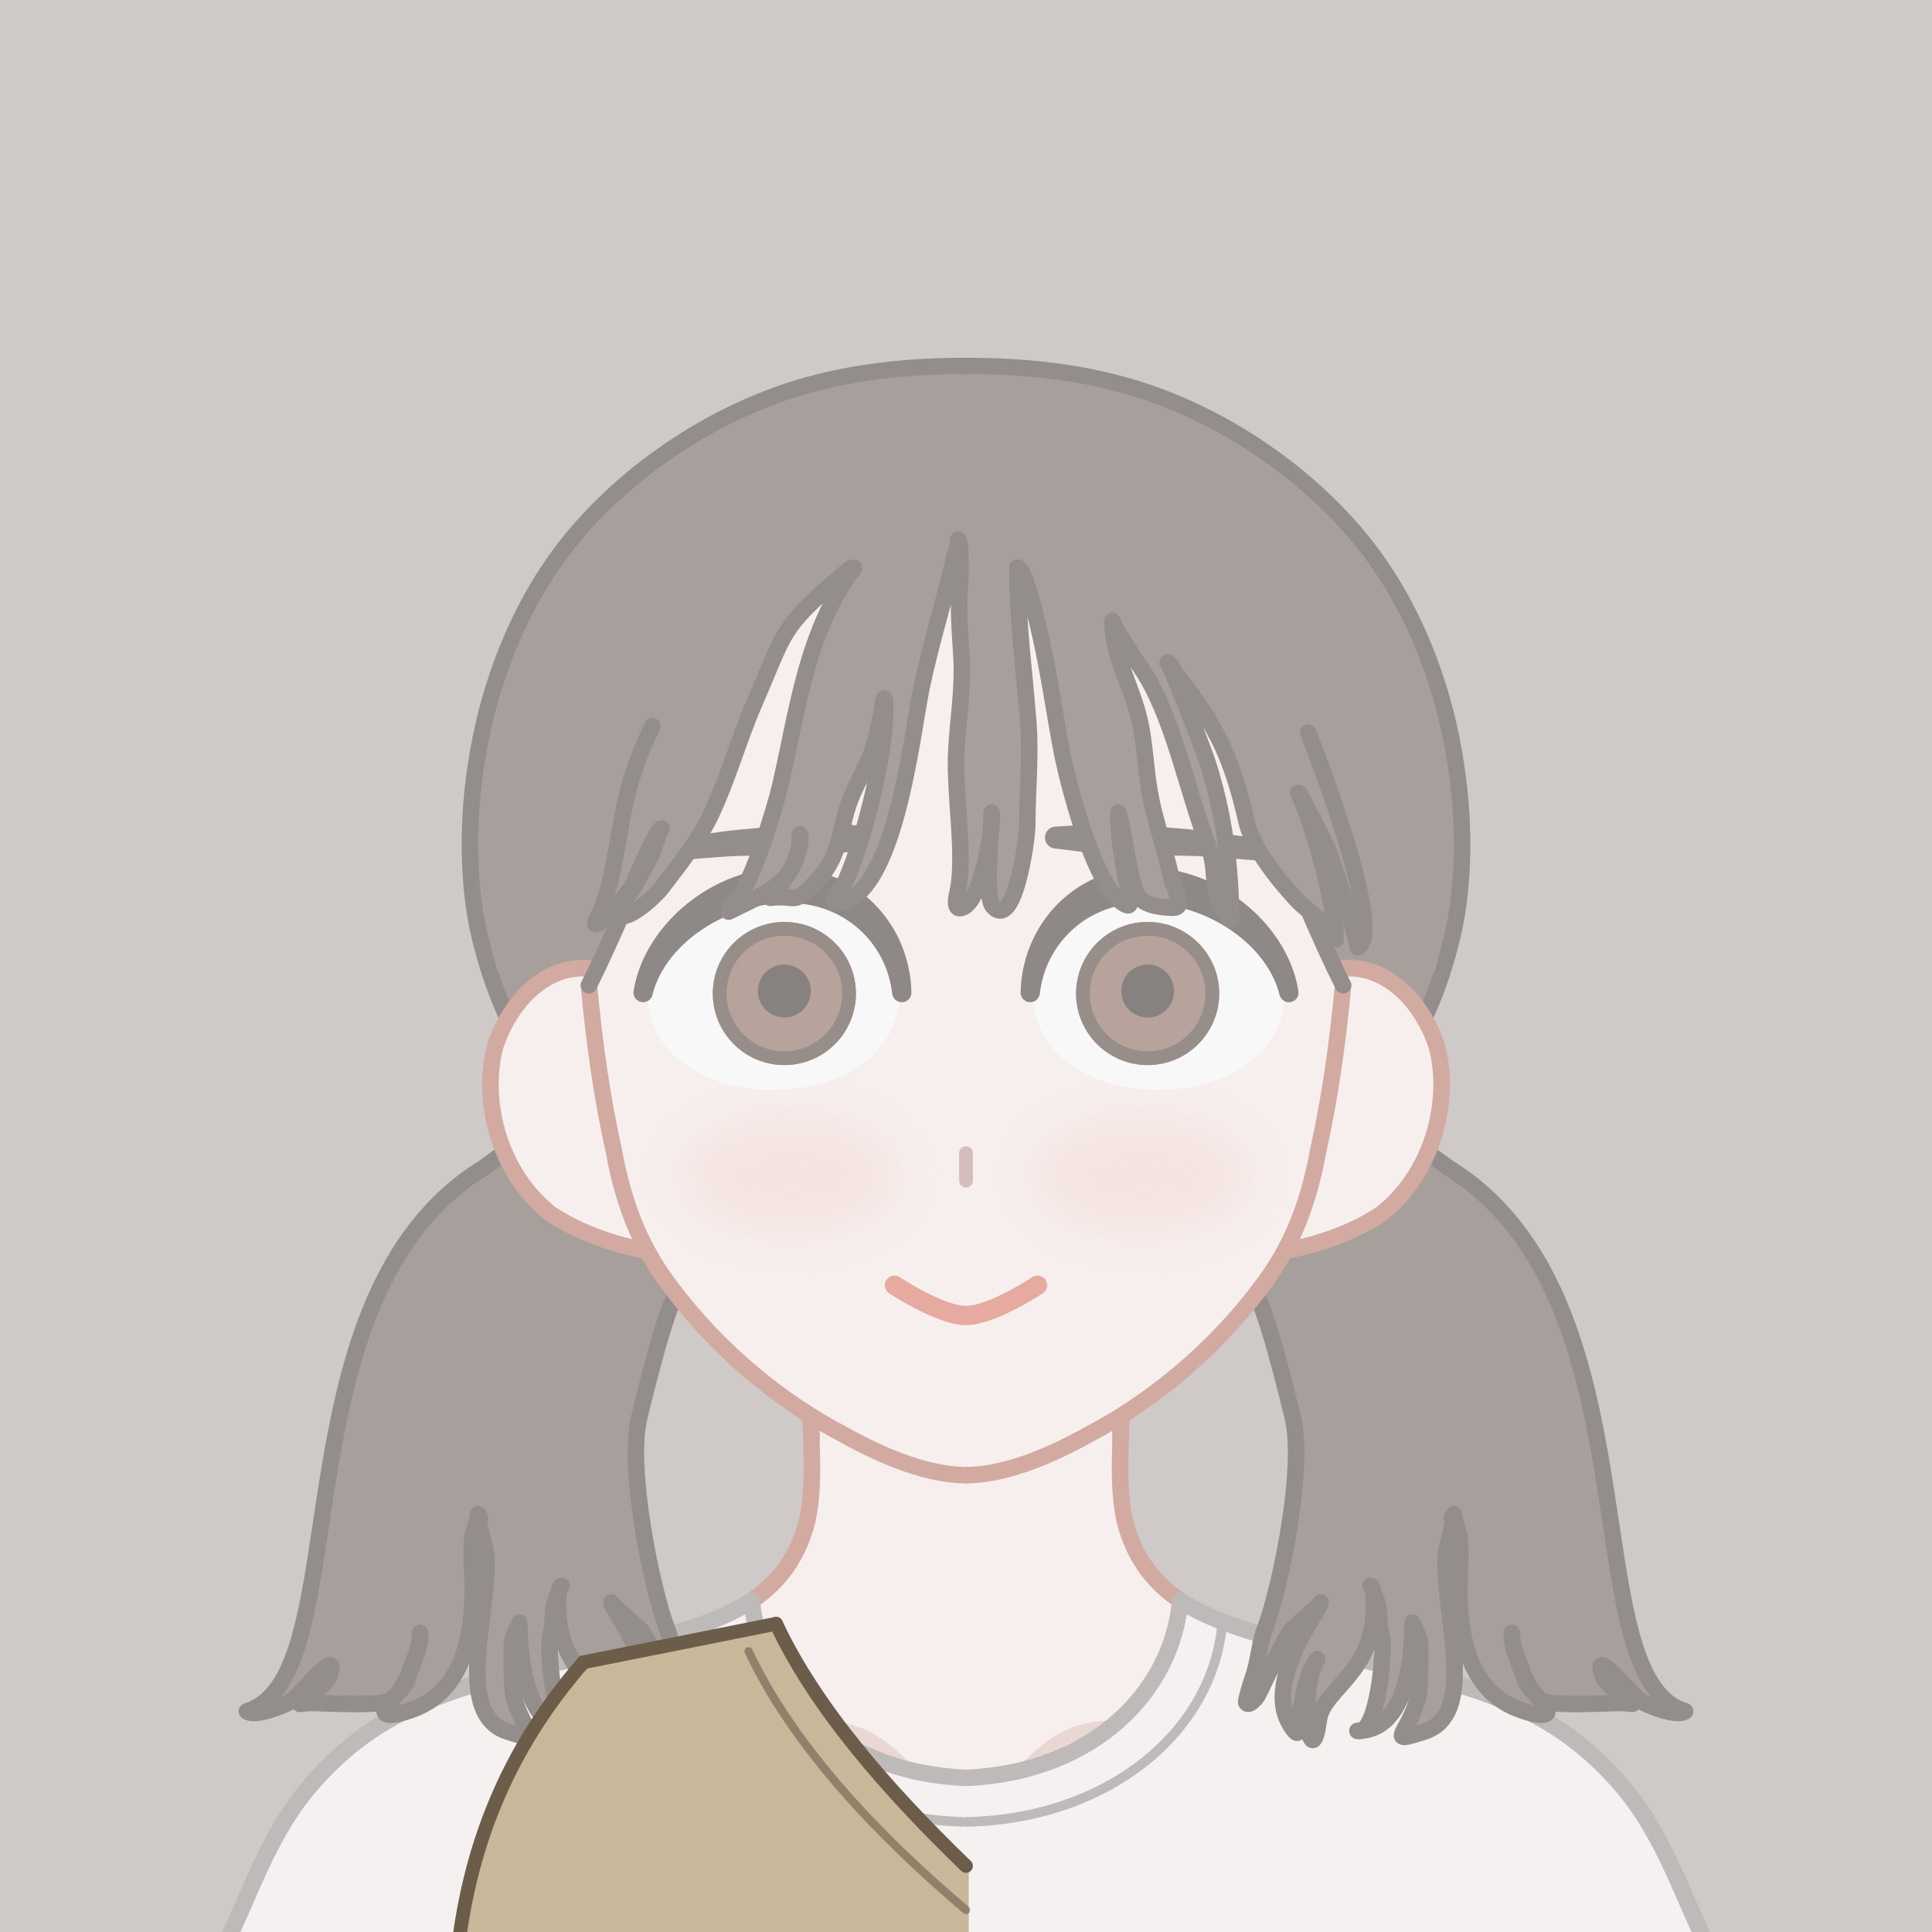
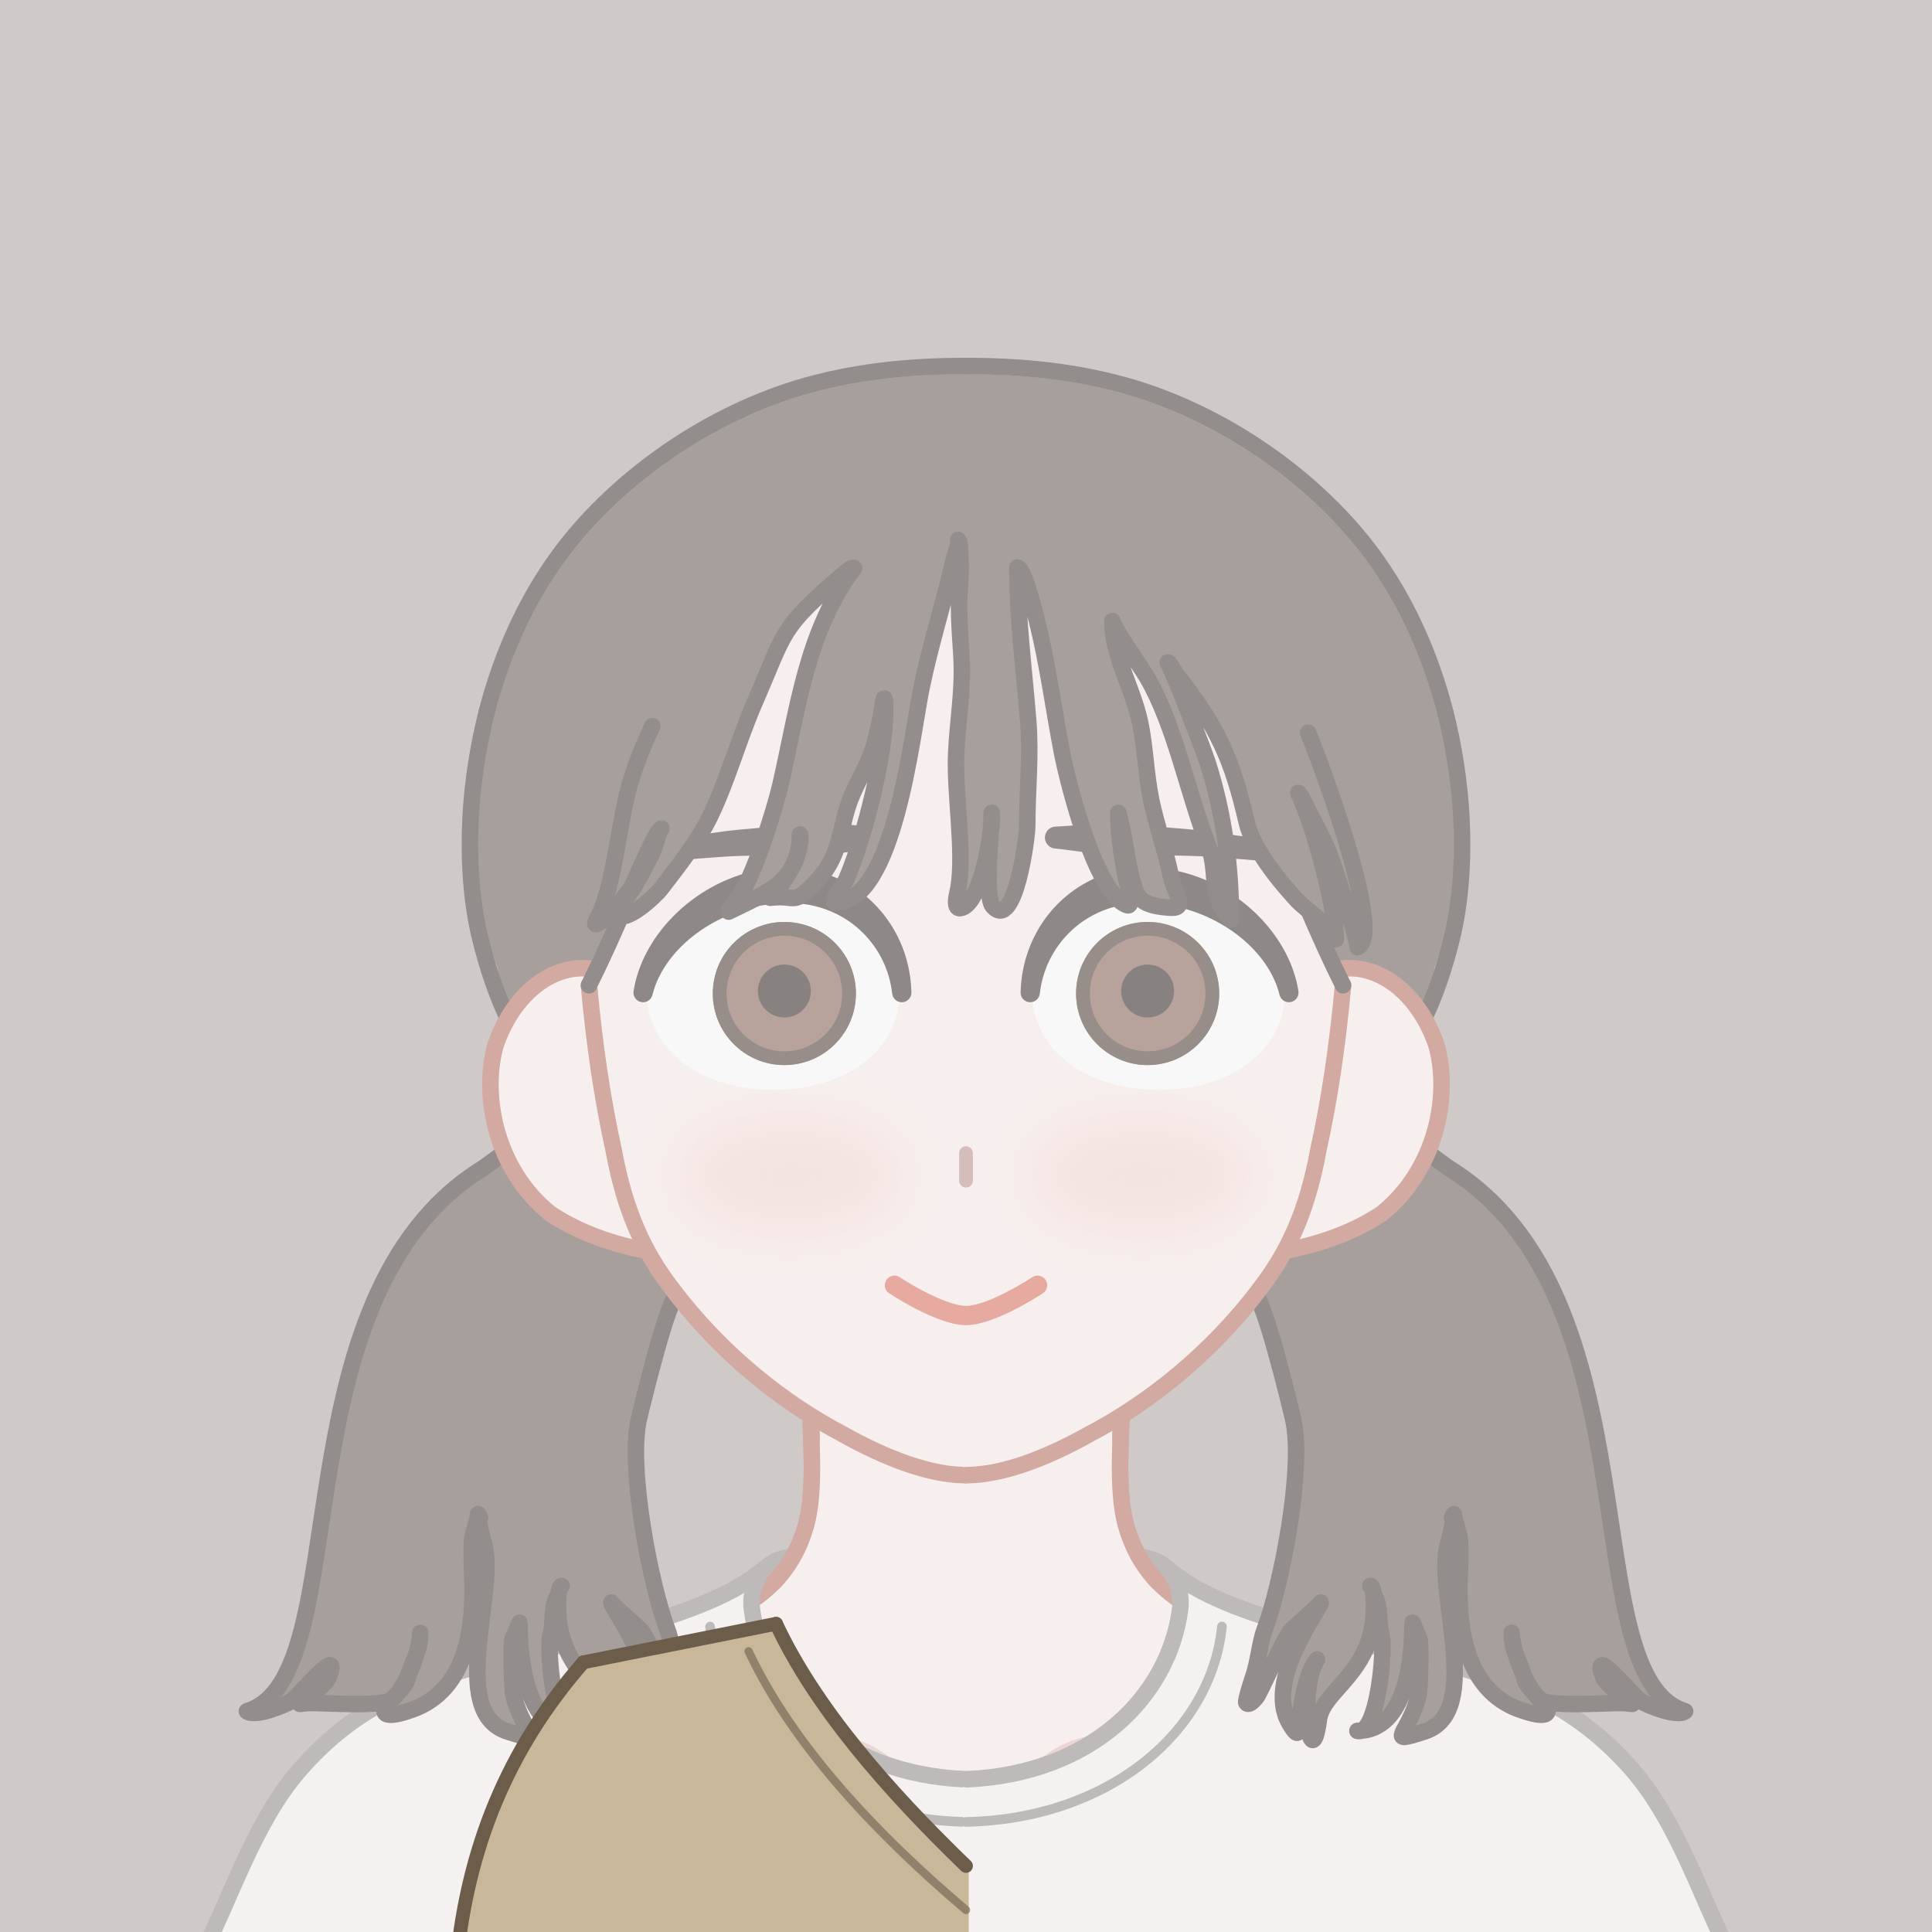
<svg xmlns="http://www.w3.org/2000/svg" width="702" height="702" viewBox="0 0 702 702">
  <g id="_ref">
    <g opacity="0.5">
      <defs>
-         <clipPath id="makeup-blush-clip-path-31">
+         <clipPath id="makeup-blush-clip-path-32">
          <path d="M215.154 389.2 L359.154 389.2 L359.154 464.8 L215.154 464.8 Z" />
        </clipPath>
-         <filter id="makeup-blush-filter-11" filterUnits="userSpaceOnUse" x="218.154" y="377" width="138" height="100" color-interpolation-filters="sRGB">
+         <filter id="makeup-blush-filter-12" filterUnits="userSpaceOnUse" x="218.154" y="377" width="138" height="100" color-interpolation-filters="sRGB">
          <feGaussianBlur in="SourceGraphic" stdDeviation="9" color-interpolation-filters="linearRGB" />
        </filter>
-         <clipPath id="cg-eye1">
+         <clipPath id="cg-eye2">
          <path d="M242 360 C242 338 262 326 288 326 C314 326 334 338 334 360 C334 382 314 396 288 396 C262 396 242 382 242 360 Z" fill="#ffffff" />
        </clipPath>
      </defs>
      <rect width="702" height="702" fill="#ada19f" />
      <g data-layer="body">
        <g>
          <g>
            <path d="M296 490 L298 522 C293.615 554.385 304.615 564.885 259.333 589.667 L210.333 604.167 C118.615 622.385 119.615 639.385 96.5 675.5 L80.5 709 L352 712 L352 490 Z" fill="#fdeeea" />
            <path d="M80.177 709.772 C89.948 691.718 96.554 667.356 113.323 648.166 C131.428 627.449 150.416 618.37 176.588 610.801 C209.733 601.215 252.656 595.455 273.168 581.575 C284.163 574.134 289.86 564.776 292.817 554.408 C296.711 540.759 294.236 520.005 294.407 505.93 C294.426 504.332 294.448 497.885 294.448 490.885" fill="none" stroke="#b46352" stroke-width="6" stroke-linecap="round" stroke-linejoin="round" />
-             <path d="M206.199 621.718 C242.115 627.218 260.37 624.907 278.628 626.62 C302.176 628.831 310.481 624.084 328.115 641.718" fill="none" stroke="#b46352" stroke-width="5" stroke-linecap="round" opacity="0.35" />
+             <path d="M208.379 623.077 C244.052 629.981 262.383 628.387 280.56 630.815 C304.003 633.947 312.488 629.53 329.417 647.841" fill="none" stroke="#b46352" stroke-width="5" stroke-linecap="round" opacity="0.35" />
          </g>
        </g>
        <g transform="translate(702 0) scale(-1 1)">
          <g>
            <path d="M296 490 L298 522 C293.615 554.385 304.615 564.885 259.333 589.667 L210.333 604.167 C118.615 622.385 119.615 639.385 96.5 675.5 L80.5 709 L352 712 L352 490 Z" fill="#fdeeea" />
            <path d="M80.177 709.772 C89.948 691.718 96.554 667.356 113.323 648.166 C131.428 627.449 150.416 618.37 176.588 610.801 C209.733 601.215 252.656 595.455 273.168 581.575 C284.163 574.134 289.86 564.776 292.817 554.408 C296.711 540.759 294.236 520.005 294.407 505.93 C294.426 504.332 294.448 497.885 294.448 490.885" fill="none" stroke="#b46352" stroke-width="6" stroke-linecap="round" stroke-linejoin="round" />
-             <path d="M206.199 621.718 C242.115 627.218 260.37 624.907 278.628 626.62 C302.176 628.831 310.481 624.084 328.115 641.718" fill="none" stroke="#b46352" stroke-width="5" stroke-linecap="round" opacity="0.35" />
+             <path d="M208.379 623.077 C244.052 629.981 262.383 628.387 280.56 630.815 C304.003 633.947 312.488 629.53 329.417 647.841" fill="none" stroke="#b46352" stroke-width="5" stroke-linecap="round" opacity="0.35" />
          </g>
        </g>
      </g>
      <g data-layer="cloth">
        <g>
          <g>
-             <path d="M273.168 581.575 C252.656 595.455 209.733 601.215 176.588 610.801 C150.416 618.37 131.428 627.449 113.323 648.166 C96.554 667.356 89.948 691.718 80.177 709.772 L76 712 L352 712 L352 646 C304 644 276 614 273.168 581.575 Z" fill="#f9f2f1" />
-             <path d="M273.168 581.575 C252.656 595.455 209.733 601.215 176.588 610.801 C150.416 618.37 131.428 627.449 113.323 648.166 C96.554 667.356 89.948 691.718 80.177 709.772" fill="none" stroke="#8b8382" stroke-width="6" stroke-linecap="round" stroke-linejoin="round" />
-             <path d="M273.168 581.575 C276 614 304 644 351 646" fill="none" stroke="#8b8382" stroke-width="6" stroke-linecap="round" stroke-linejoin="round" />
+             <path d="M287.879 565.797 C284.026 565.994 281.02 567.296 278.753 569.214" fill="none" stroke="#8b8382" stroke-width="6" stroke-linecap="round" stroke-linejoin="round" />
+           </g>
+           <g>
+             <path d="M273.168 575.575 C243.359 590.119 202.733 597.965 169.588 607.551 C129.859 621.619 123.678 627.449 105.573 648.166 C88.804 667.356 85.948 688.218 76.177 706.272 L73.25 712.25 L352 712 L352 646 C304 644 274.109 614.869 273.168 575.575 Z" fill="#f9f2f1" />
+             <path d="M278.001 569.742 C255.95 589.066 205.233 596.215 172.088 605.801 C145.916 613.37 126.928 622.449 108.823 643.166 C92.054 662.356 82.948 692.218 73.177 710.272" fill="none" stroke="#8b8382" stroke-width="6" stroke-linecap="round" stroke-linejoin="round" />
            <path d="M258 591 C262 630 300 661 351 662" fill="none" stroke="#8b8382" stroke-width="3.5" stroke-linecap="round" stroke-linejoin="round" />
-           </g>
-         </g>
-         <g transform="translate(702 0) scale(-1 1)">
-           <g>
-             <path d="M273.168 581.575 C252.656 595.455 209.733 601.215 176.588 610.801 C150.416 618.37 131.428 627.449 113.323 648.166 C96.554 667.356 89.948 691.718 80.177 709.772 L76 712 L352 712 L352 646 C304 644 276 614 273.168 581.575 Z" fill="#f9f2f1" />
-             <path d="M273.168 581.575 C252.656 595.455 209.733 601.215 176.588 610.801 C150.416 618.37 131.428 627.449 113.323 648.166 C96.554 667.356 89.948 691.718 80.177 709.772" fill="none" stroke="#8b8382" stroke-width="6" stroke-linecap="round" stroke-linejoin="round" />
-             <path d="M273.168 581.575 C276 614 304 644 351 646" fill="none" stroke="#8b8382" stroke-width="6" stroke-linecap="round" stroke-linejoin="round" />
+             <path d="M278.753 569.214 C274.101 573.151 272.561 579.686 273.19 584.598 C277.219 616.041 304.972 644.552 350.75 646.5" fill="none" stroke="#8b8382" stroke-width="6" stroke-linecap="round" stroke-linejoin="round" />
+           </g>
+         </g>
+         <g transform="translate(702 0) scale(-1 1)">
+           <g>
+             <path d="M287.879 565.797 C284.026 565.994 281.02 567.296 278.753 569.214" fill="none" stroke="#8b8382" stroke-width="6" stroke-linecap="round" stroke-linejoin="round" />
+           </g>
+           <g>
+             <path d="M273.168 575.575 C243.359 590.119 202.733 597.965 169.588 607.551 C129.859 621.619 123.678 627.449 105.573 648.166 C88.804 667.356 85.948 688.218 76.177 706.272 L73.25 712.25 L352 712 L352 646 C304 644 274.109 614.869 273.168 575.575 Z" fill="#f9f2f1" />
+             <path d="M278.001 569.742 C255.95 589.066 205.233 596.215 172.088 605.801 C145.916 613.37 126.928 622.449 108.823 643.166 C92.054 662.356 82.948 692.218 73.177 710.272" fill="none" stroke="#8b8382" stroke-width="6" stroke-linecap="round" stroke-linejoin="round" />
            <path d="M258 591 C262 630 300 661 351 662" fill="none" stroke="#8b8382" stroke-width="3.5" stroke-linecap="round" stroke-linejoin="round" />
+             <path d="M278.753 569.214 C274.101 573.151 272.561 579.686 273.19 584.598 C277.219 616.041 304.972 644.552 350.75 646.5" fill="none" stroke="#8b8382" stroke-width="6" stroke-linecap="round" stroke-linejoin="round" />
+           </g>
+         </g>
+       </g>
+       <g data-layer="skinNeck">
+         <g>
+           <g>
+             <path d="M352 577.869 L352 490 L296 490 L298 522 C294.607 547.062 300.427 559.017 282.246 574.628" fill="#fdeeea" />
+             <path d="M281.339 574.764 C287.189 568.716 290.703 561.82 292.817 554.408 C296.711 540.759 294.236 520.005 294.407 505.93 C294.426 504.332 294.448 497.885 294.448 490.885" fill="none" stroke="#b46352" stroke-width="6" stroke-linecap="round" stroke-linejoin="round" />
+           </g>
+         </g>
+         <g transform="translate(702 0) scale(-1 1)">
+           <g>
+             <path d="M352 577.869 L352 490 L296 490 L298 522 C294.607 547.062 300.427 559.017 282.246 574.628" fill="#fdeeea" />
+             <path d="M281.339 574.764 C287.189 568.716 290.703 561.82 292.817 554.408 C296.711 540.759 294.236 520.005 294.407 505.93 C294.426 504.332 294.448 497.885 294.448 490.885" fill="none" stroke="#b46352" stroke-width="6" stroke-linecap="round" stroke-linejoin="round" />
          </g>
        </g>
      </g>
      <g data-layer="hairMid">
        <g>
          <g>
            <path d="M246.346 470.051 C252.058 457.884 251.33 448.199 243.07 434.669 C238.956 426.719 237.325 420.839 228.711 415.289 C206.623 401.069 195.92 409.499 175.625 424.389 C99.328 471.409 130.552 609.403 89.711 621.793 C92.696 624.063 103.403 619.583 105.822 618.153 C108.255 616.713 124.757 596.133 119.336 609.653 C118.582 611.533 113.631 615.683 111.427 617.133 C106.635 620.283 109.057 618.723 113.403 618.773 C118.927 618.823 139.489 620.153 142.388 617.583 C147.818 612.773 152.711 599.273 152.711 593.263 C152.711 600.773 149.385 603.763 148.149 609.773 C147.304 613.873 139.593 619.023 139.706 621.733 C139.843 625.043 149.803 621.283 151.883 620.363 C170.299 612.233 171.711 589.693 171.711 577.413 C171.711 572.163 170.979 563.063 171.67 558.353 C171.876 556.953 173.9 551.093 173.711 550.173 C173.96 550.589 174.197 551.005 174.421 551.422 L174.11 550.922 C173.439 551.258 175.192 558.829 175.579 559.922 C181.477 576.576 162.297 622.015 184.409 629.153 C199.261 633.947 190.038 630.137 186.546 615.971 C186.03 613.875 185.61 597.159 186.226 595.409 C186.446 594.785 188.796 589.666 188.777 589.589 C188.777 602.195 190.785 628.922 208.777 628.922 C201.455 630.753 198.534 598.933 200.068 593.773 C201.338 589.499 200.169 584.271 202.538 579.84 C203.243 578.52 203.238 576.081 204.11 576.256 C202.849 576.003 202.797 581.895 202.777 582.922 C202.285 607.842 221.252 613.552 222.777 624.922 C225.695 646.676 230.392 614.04 223.444 602.922 C227.157 607.873 228.466 615.721 229.444 621.589 C230.324 626.871 228.975 634.026 233.57 626.033 C242.692 610.164 221.67 584.015 222.11 582.256 C223.525 584.142 230.728 590.225 232.983 592.471 C235.024 594.505 242.514 611.398 245.016 616.038 C245.475 616.889 248.24 620.248 249.146 618.672 C249.502 618.052 247.263 611.007 246.804 609.719 C244.719 603.857 244.271 596.797 242.595 592.453 C236.61 576.947 227.965 533.366 232.163 515.515 C233.177 511.198 242.851 470.916 246.346 470.051 Z" fill="#5d4e48" stroke="#352a27" stroke-width="6" stroke-linecap="round" stroke-linejoin="round" />
          </g>
        </g>
        <g transform="translate(702 0) scale(-1 1)">
          <g>
            <path d="M246.346 470.051 C252.058 457.884 251.33 448.199 243.07 434.669 C238.956 426.719 237.325 420.839 228.711 415.289 C206.623 401.069 195.92 409.499 175.625 424.389 C99.328 471.409 130.552 609.403 89.711 621.793 C92.696 624.063 103.403 619.583 105.822 618.153 C108.255 616.713 124.757 596.133 119.336 609.653 C118.582 611.533 113.631 615.683 111.427 617.133 C106.635 620.283 109.057 618.723 113.403 618.773 C118.927 618.823 139.489 620.153 142.388 617.583 C147.818 612.773 152.711 599.273 152.711 593.263 C152.711 600.773 149.385 603.763 148.149 609.773 C147.304 613.873 139.593 619.023 139.706 621.733 C139.843 625.043 149.803 621.283 151.883 620.363 C170.299 612.233 171.711 589.693 171.711 577.413 C171.711 572.163 170.979 563.063 171.67 558.353 C171.876 556.953 173.9 551.093 173.711 550.173 C173.96 550.589 174.197 551.005 174.421 551.422 L174.11 550.922 C173.439 551.258 175.192 558.829 175.579 559.922 C181.477 576.576 162.297 622.015 184.409 629.153 C199.261 633.947 190.038 630.137 186.546 615.971 C186.03 613.875 185.61 597.159 186.226 595.409 C186.446 594.785 188.796 589.666 188.777 589.589 C188.777 602.195 190.785 628.922 208.777 628.922 C201.455 630.753 198.534 598.933 200.068 593.773 C201.338 589.499 200.169 584.271 202.538 579.84 C203.243 578.52 203.238 576.081 204.11 576.256 C202.849 576.003 202.797 581.895 202.777 582.922 C202.285 607.842 221.252 613.552 222.777 624.922 C225.695 646.676 230.392 614.04 223.444 602.922 C227.157 607.873 228.466 615.721 229.444 621.589 C230.324 626.871 228.975 634.026 233.57 626.033 C242.692 610.164 221.67 584.015 222.11 582.256 C223.525 584.142 230.728 590.225 232.983 592.471 C235.024 594.505 242.514 611.398 245.016 616.038 C245.475 616.889 248.24 620.248 249.146 618.672 C249.502 618.052 247.263 611.007 246.804 609.719 C244.719 603.857 244.271 596.797 242.595 592.453 C236.61 576.947 227.965 533.366 232.163 515.515 C233.177 511.198 242.851 470.916 246.346 470.051 Z" fill="#5d4e48" stroke="#352a27" stroke-width="6" stroke-linecap="round" stroke-linejoin="round" />
          </g>
        </g>
      </g>
      <g data-layer="hairBase">
        <g>
          <g>
            <path d="M352 381.448 L352 135.951 L351.016 135.951 C330.344 135.951 310.656 137.919 290.968 143.826 C255.53 154.654 224.03 178.279 205.327 203.873 C186.623 229.467 175.795 262.936 173.826 297.39 C172.842 317.077 174.811 336.765 180.717 351.531 C182.027 358.081 184.209 364.632 187.262 370.602 C187.365 370.682 201.168 393.038 203.562 396.448 C204.832 398.257 211.612 404.019 213.517 405.842 C223.248 415.153 227.833 417.061 239.562 423.948 C253.821 432.321 287.168 441.633 303.192 437.819 C328.028 431.907 350.54 430.17 351.074 398.222 C351.102 396.519 351.452 381.949 352 381.448 Z" fill="#5d4e48" />
          </g>
          <g>
            <path d="M351 133 C330 133 310 135 290 141 C254 152 222 176 203 202 C191 218.4 182.2 238 176.8 259" fill="none" stroke="#352a27" stroke-width="6" stroke-linecap="round" stroke-linejoin="round" />
          </g>
          <g>
            <path d="M176.8 259 C173.7 271.3 171.7 284.1 171 297 C170.247 312.067 171.196 327.134 174.275 340.064 C179.731 362.97 189.199 384.12 205.639 400.625 C218.159 413.194 231.61 422.103 248.042 428.491 C248.47 428.658 248.896 428.816 249.319 428.964 C252.635 430.122 260.334 430.818 262.896 432.282" fill="none" stroke="#352a27" stroke-width="6" stroke-linecap="round" stroke-linejoin="round" />
          </g>
        </g>
        <g transform="translate(702 0) scale(-1 1)">
          <g>
            <path d="M352 381.448 L352 135.951 L351.016 135.951 C330.344 135.951 310.656 137.919 290.968 143.826 C255.53 154.654 224.03 178.279 205.327 203.873 C186.623 229.467 175.795 262.936 173.826 297.39 C172.842 317.077 174.811 336.765 180.717 351.531 C182.027 358.081 184.209 364.632 187.262 370.602 C187.365 370.682 201.168 393.038 203.562 396.448 C204.832 398.257 211.612 404.019 213.517 405.842 C223.248 415.153 227.833 417.061 239.562 423.948 C253.821 432.321 287.168 441.633 303.192 437.819 C328.028 431.907 350.54 430.17 351.074 398.222 C351.102 396.519 351.452 381.949 352 381.448 Z" fill="#5d4e48" />
          </g>
          <g>
            <path d="M351 133 C330 133 310 135 290 141 C254 152 222 176 203 202 C191 218.4 182.2 238 176.8 259" fill="none" stroke="#352a27" stroke-width="6" stroke-linecap="round" stroke-linejoin="round" />
          </g>
          <g>
            <path d="M176.8 259 C173.7 271.3 171.7 284.1 171 297 C170.247 312.067 171.196 327.134 174.275 340.064 C179.731 362.97 189.199 384.12 205.639 400.625 C218.159 413.194 231.61 422.103 248.042 428.491 C248.47 428.658 248.896 428.816 249.319 428.964 C252.635 430.122 260.334 430.818 262.896 432.282" fill="none" stroke="#352a27" stroke-width="6" stroke-linecap="round" stroke-linejoin="round" />
          </g>
        </g>
      </g>
      <g data-layer="ear">
        <g>
          <g>
            <path d="M215 352 C200 350 186 362 180 380 C175 398 180 425 200 441 C212 449 226 453 238 455 L225 380 Z" fill="#fdeeea" />
            <path d="M215 352 C200 350 186 362 180 380 C175 398 180 425 200 441 C212 449 226 453 238 455" fill="none" stroke="#b46352" stroke-width="6" stroke-linecap="round" stroke-linejoin="round" />
          </g>
        </g>
        <g transform="translate(702 0) scale(-1 1)">
          <g>
            <path d="M215 352 C200 350 186 362 180 380 C175 398 180 425 200 441 C212 449 226 453 238 455 L225 380 Z" fill="#fdeeea" />
            <path d="M215 352 C200 350 186 362 180 380 C175 398 180 425 200 441 C212 449 226 453 238 455" fill="none" stroke="#b46352" stroke-width="6" stroke-linecap="round" stroke-linejoin="round" />
          </g>
        </g>
      </g>
      <g data-layer="face">
        <g>
          <g>
            <path d="M352 200 L351 200 C322 200 296 208 278 228 C262 246 250 272 240 298 C232 318 223 340 214 358 C216 380 219 400 223 418 C227 440 234 455 244 468 C262 492 285 510 306 521 C322 530 338 536 351 536 L352 536 Z" fill="#fdeeea" />
            <path d="M214 358 C216 380 219 400 223 418 C227 440 234 455 244 468 C262 492 285 510 306 521 C322 530 338 536 351 536" fill="none" stroke="#b46352" stroke-width="6" stroke-linecap="round" stroke-linejoin="round" />
          </g>
        </g>
        <g transform="translate(702 0) scale(-1 1)">
          <g>
            <path d="M352 200 L351 200 C322 200 296 208 278 228 C262 246 250 272 240 298 C232 318 223 340 214 358 C216 380 219 400 223 418 C227 440 234 455 244 468 C262 492 285 510 306 521 C322 530 338 536 351 536 L352 536 Z" fill="#fdeeea" />
            <path d="M214 358 C216 380 219 400 223 418 C227 440 234 455 244 468 C262 492 285 510 306 521 C322 530 338 536 351 536" fill="none" stroke="#b46352" stroke-width="6" stroke-linecap="round" stroke-linejoin="round" />
          </g>
        </g>
      </g>
      <g data-layer="makeup">
        <g>
          <g>
-             <g clip-path="url(#makeup-blush-clip-path-31)">
-               <g filter="url(#makeup-blush-filter-11)">
+             <g clip-path="url(#makeup-blush-clip-path-32)">
+               <g filter="url(#makeup-blush-filter-12)">
                <ellipse cx="287.154" cy="427" rx="40" ry="21" fill="#f3bfb8" opacity="0.5" />
              </g>
            </g>
          </g>
        </g>
        <g transform="translate(702 0) scale(-1 1)">
          <g>
-             <g clip-path="url(#makeup-blush-clip-path-31)">
-               <g filter="url(#makeup-blush-filter-11)">
+             <g clip-path="url(#makeup-blush-clip-path-32)">
+               <g filter="url(#makeup-blush-filter-12)">
                <ellipse cx="287.154" cy="427" rx="40" ry="21" fill="#f3bfb8" opacity="0.5" />
              </g>
            </g>
          </g>
        </g>
      </g>
      <g data-layer="mouth">
        <g>
          <path d="M351 419 L351 429" fill="none" stroke="#b98a88" stroke-width="5" stroke-linecap="round" />
        </g>
        <g>
          <path d="M325 467 C325 467 341.59 478 351 478 C360.41 478 377 467 377 467" fill="none" stroke="#dc6450" stroke-width="7" stroke-linecap="round" stroke-linejoin="round" />
        </g>
      </g>
      <g data-layer="eye">
        <g transform="translate(285 361) scale(1) translate(-292 -361)">
          <path d="M242 360 C242 338 262 326 288 326 C314 326 334 338 334 360 C334 382 314 396 288 396 C262 396 242 382 242 360 Z" fill="#ffffff" />
-           <g clip-path="url(#cg-eye1)">
+           <g clip-path="url(#cg-eye2)">
            <g transform="translate(292 361) scale(0.26)">
              <g transform="translate(-110 -110) scale(1)">
                <g>
                  <circle cx="110" cy="110" r="100" fill="#7e5647" />
                  <circle cx="110" cy="106.526" r="37" fill="#1e1410" />
                </g>
              </g>
            </g>
            <circle cx="292" cy="361" r="23.5" fill="none" stroke="#3e2a22" stroke-width="5" />
          </g>
          <g>
            <polygon points="237.252,359.897 237.551,358.24 237.883,356.76 237.941,356.513 238.406,354.792 238.803,353.526 238.951,353.061 239.578,351.317 239.962,350.368 240.28,349.584 241.058,347.862 241.344,347.294 241.925,346.127 242.867,344.408 242.928,344.314 243.885,342.708 244.617,341.579 244.985,341.016 246.164,339.343 246.569,338.814 247.417,337.698 248.568,336.29 248.745,336.08 250.15,334.489 250.84,333.764 251.624,332.938 253.169,331.426 253.251,331.357 254.778,329.959 255.664,329.208 256.451,328.542 258.188,327.176 258.338,327.071 259.976,325.871 260.978,325.193 261.816,324.627 263.713,323.445 263.884,323.351 265.648,322.334 266.723,321.768 267.619,321.299 269.636,320.333 269.832,320.251 271.687,319.443 272.839,318.994 273.747,318.642 275.844,317.917 276.12,317.835 277.977,317.271 279.259,316.935 280.089,316.72 282.225,316.252 282.674,316.172 284.386,315.867 285.904,315.658 286.538,315.572 288.676,315.367 289.401,315.327 290.829,315.25 292.642,315.226 293.004,315.221 295.029,315.28 296.147,315.36 297.018,315.423 298.974,315.649 299.642,315.754 300.899,315.956 302.839,316.351 303.092,316.412 304.736,316.824 306.239,317.271 306.592,317.373 308.418,318.001 309.548,318.446 310.23,318.713 311.993,319.495 312.749,319.869 313.708,320.347 315.391,321.276 315.82,321.534 317.035,322.277 318.624,323.341 318.745,323.424 320.158,324.467 321.316,325.4 321.654,325.667 323.091,326.923 323.903,327.696 324.47,328.235 325.79,329.602 326.297,330.172 327.055,331.028 328.256,332.499 328.49,332.806 329.392,334.018 330.352,335.425 330.465,335.582 331.471,337.186 332.122,338.33 332.409,338.828 333.281,340.508 333.67,341.338 334.08,342.214 334.808,343.949 334.992,344.434 335.468,345.715 336.057,347.505 336.088,347.599 336.571,349.304 336.901,350.668 337.014,351.126 337.388,352.973 337.543,353.928 337.688,354.817 337.915,356.668 337.962,357.21 338.072,358.537 338.153,360.357 338.146,361.044 338.006,361.715 337.737,362.346 337.35,362.913 336.861,363.394 336.286,363.769 335.65,364.026 334.976,364.153 334.29,364.146 333.618,364.006 332.987,363.737 332.42,363.35 331.94,362.861 331.564,362.286 331.308,361.65 331.18,360.976 330.952,359.311 330.741,358.141 330.667,357.75 330.321,356.221 330.125,355.498 329.911,354.712 329.435,353.212 329.326,352.918 328.903,351.751 328.295,350.262 328.289,350.247 332.186,348.915 328.346,350.404 327.667,348.922 327.122,347.855 326.963,347.551 326.209,346.222 325.793,345.553 325.404,344.931 324.546,343.673 324.313,343.364 323.644,342.461 322.641,341.211 326.581,338.437 322.758,341.37 322.695,341.298 321.707,340.166 320.806,339.215 320.678,339.088 319.611,338.057 318.914,337.435 318.503,337.07 317.368,336.138 316.918,335.8 316.202,335.257 315.002,334.422 314.826,334.316 313.769,333.636 312.455,332.862 312.429,332.847 315.575,328.126 312.628,332.973 311.255,332.235 310.187,331.716 309.949,331.605 308.63,331.03 307.86,330.729 307.304,330.513 305.949,330.043 305.483,329.903 304.56,329.62 303.179,329.254 303.067,329.233 301.785,328.941 300.369,328.674 300.36,328.676 298.901,328.459 297.886,328.344 297.468,328.298 296.013,328.186 295.393,328.162 294.522,328.124 292.996,328.113 292.886,328.117 291.308,328.156 290.115,328.224 289.625,328.251 287.955,328.397 287.555,328.445 286.26,328.598 284.767,328.824 284.542,328.856 282.84,329.164 282.225,329.296 281.147,329.526 279.48,329.94 279.412,329.953 277.697,330.432 276.975,330.658 276,330.962 274.294,331.56 274.289,331.557 272.589,332.208 271.847,332.519 270.917,332.909 269.253,333.675 269.166,333.715 266.483,328.557 269.341,333.62 267.607,334.487 266.89,334.872 265.995,335.352 264.409,336.278 264.333,336.322 261.3,331.723 264.49,336.215 262.858,337.24 262.157,337.711 261.347,338.255 259.821,339.363 259.808,339.373 256.523,335.37 259.946,339.255 258.454,340.418 257.716,341.032 257.083,341.559 255.762,342.739 255.685,342.806 254.501,343.949 253.647,344.833 253.301,345.188 252.159,346.459 251.834,346.845 251.082,347.752 250.048,349.104 250.03,349.127 246.472,346.733 250.12,348.988 249.134,350.389 248.514,351.347 248.254,351.743 247.457,353.088 247.132,353.691 246.724,354.451 246.056,355.833 245.922,356.135 245.462,357.208 244.942,358.578 244.909,358.668 244.488,359.962 244.081,361.436 243.865,362.087 243.527,362.684 243.078,363.203 242.537,363.625 241.924,363.933 241.262,364.116 240.578,364.166 239.897,364.081 239.246,363.865 238.649,363.527 238.13,363.078 237.708,362.537 237.4,361.924 237.218,361.262 237.168,360.578" fill="#2b201d" />
          </g>
        </g>
        <g transform="translate(702 0) scale(-1 1)">
          <g transform="translate(285 361) scale(1) translate(-292 -361)">
            <path d="M242 360 C242 338 262 326 288 326 C314 326 334 338 334 360 C334 382 314 396 288 396 C262 396 242 382 242 360 Z" fill="#ffffff" />
-             <g clip-path="url(#cg-eye1)">
+             <g clip-path="url(#cg-eye2)">
              <g transform="translate(292 361) scale(0.26)">
                <g transform="translate(-110 -110) scale(1)">
                  <g>
                    <circle cx="110" cy="110" r="100" fill="#7e5647" />
                    <circle cx="110" cy="106.526" r="37" fill="#1e1410" />
                  </g>
                </g>
              </g>
              <circle cx="292" cy="361" r="23.5" fill="none" stroke="#3e2a22" stroke-width="5" />
            </g>
            <g>
              <polygon points="237.252,359.897 237.551,358.24 237.883,356.76 237.941,356.513 238.406,354.792 238.803,353.526 238.951,353.061 239.578,351.317 239.962,350.368 240.28,349.584 241.058,347.862 241.344,347.294 241.925,346.127 242.867,344.408 242.928,344.314 243.885,342.708 244.617,341.579 244.985,341.016 246.164,339.343 246.569,338.814 247.417,337.698 248.568,336.29 248.745,336.08 250.15,334.489 250.84,333.764 251.624,332.938 253.169,331.426 253.251,331.357 254.778,329.959 255.664,329.208 256.451,328.542 258.188,327.176 258.338,327.071 259.976,325.871 260.978,325.193 261.816,324.627 263.713,323.445 263.884,323.351 265.648,322.334 266.723,321.768 267.619,321.299 269.636,320.333 269.832,320.251 271.687,319.443 272.839,318.994 273.747,318.642 275.844,317.917 276.12,317.835 277.977,317.271 279.259,316.935 280.089,316.72 282.225,316.252 282.674,316.172 284.386,315.867 285.904,315.658 286.538,315.572 288.676,315.367 289.401,315.327 290.829,315.25 292.642,315.226 293.004,315.221 295.029,315.28 296.147,315.36 297.018,315.423 298.974,315.649 299.642,315.754 300.899,315.956 302.839,316.351 303.092,316.412 304.736,316.824 306.239,317.271 306.592,317.373 308.418,318.001 309.548,318.446 310.23,318.713 311.993,319.495 312.749,319.869 313.708,320.347 315.391,321.276 315.82,321.534 317.035,322.277 318.624,323.341 318.745,323.424 320.158,324.467 321.316,325.4 321.654,325.667 323.091,326.923 323.903,327.696 324.47,328.235 325.79,329.602 326.297,330.172 327.055,331.028 328.256,332.499 328.49,332.806 329.392,334.018 330.352,335.425 330.465,335.582 331.471,337.186 332.122,338.33 332.409,338.828 333.281,340.508 333.67,341.338 334.08,342.214 334.808,343.949 334.992,344.434 335.468,345.715 336.057,347.505 336.088,347.599 336.571,349.304 336.901,350.668 337.014,351.126 337.388,352.973 337.543,353.928 337.688,354.817 337.915,356.668 337.962,357.21 338.072,358.537 338.153,360.357 338.146,361.044 338.006,361.715 337.737,362.346 337.35,362.913 336.861,363.394 336.286,363.769 335.65,364.026 334.976,364.153 334.29,364.146 333.618,364.006 332.987,363.737 332.42,363.35 331.94,362.861 331.564,362.286 331.308,361.65 331.18,360.976 330.952,359.311 330.741,358.141 330.667,357.75 330.321,356.221 330.125,355.498 329.911,354.712 329.435,353.212 329.326,352.918 328.903,351.751 328.295,350.262 328.289,350.247 332.186,348.915 328.346,350.404 327.667,348.922 327.122,347.855 326.963,347.551 326.209,346.222 325.793,345.553 325.404,344.931 324.546,343.673 324.313,343.364 323.644,342.461 322.641,341.211 326.581,338.437 322.758,341.37 322.695,341.298 321.707,340.166 320.806,339.215 320.678,339.088 319.611,338.057 318.914,337.435 318.503,337.07 317.368,336.138 316.918,335.8 316.202,335.257 315.002,334.422 314.826,334.316 313.769,333.636 312.455,332.862 312.429,332.847 315.575,328.126 312.628,332.973 311.255,332.235 310.187,331.716 309.949,331.605 308.63,331.03 307.86,330.729 307.304,330.513 305.949,330.043 305.483,329.903 304.56,329.62 303.179,329.254 303.067,329.233 301.785,328.941 300.369,328.674 300.36,328.676 298.901,328.459 297.886,328.344 297.468,328.298 296.013,328.186 295.393,328.162 294.522,328.124 292.996,328.113 292.886,328.117 291.308,328.156 290.115,328.224 289.625,328.251 287.955,328.397 287.555,328.445 286.26,328.598 284.767,328.824 284.542,328.856 282.84,329.164 282.225,329.296 281.147,329.526 279.48,329.94 279.412,329.953 277.697,330.432 276.975,330.658 276,330.962 274.294,331.56 274.289,331.557 272.589,332.208 271.847,332.519 270.917,332.909 269.253,333.675 269.166,333.715 266.483,328.557 269.341,333.62 267.607,334.487 266.89,334.872 265.995,335.352 264.409,336.278 264.333,336.322 261.3,331.723 264.49,336.215 262.858,337.24 262.157,337.711 261.347,338.255 259.821,339.363 259.808,339.373 256.523,335.37 259.946,339.255 258.454,340.418 257.716,341.032 257.083,341.559 255.762,342.739 255.685,342.806 254.501,343.949 253.647,344.833 253.301,345.188 252.159,346.459 251.834,346.845 251.082,347.752 250.048,349.104 250.03,349.127 246.472,346.733 250.12,348.988 249.134,350.389 248.514,351.347 248.254,351.743 247.457,353.088 247.132,353.691 246.724,354.451 246.056,355.833 245.922,356.135 245.462,357.208 244.942,358.578 244.909,358.668 244.488,359.962 244.081,361.436 243.865,362.087 243.527,362.684 243.078,363.203 242.537,363.625 241.924,363.933 241.262,364.116 240.578,364.166 239.897,364.081 239.246,363.865 238.649,363.527 238.13,363.078 237.708,362.537 237.4,361.924 237.218,361.262 237.168,360.578" fill="#2b201d" />
            </g>
          </g>
        </g>
      </g>
      <g data-layer="hairLine">
        <g>
          <g>
            <path d="M351 200 C322 200 296 208 278 228 C262 246 250 272 240 298 C232 318 223 340 214 358" fill="none" stroke="#352a27" stroke-width="6" stroke-linecap="round" stroke-linejoin="round" />
          </g>
        </g>
        <g transform="translate(702 0) scale(-1 1)">
          <g>
            <path d="M351 200 C322 200 296 208 278 228 C262 246 250 272 240 298 C232 318 223 340 214 358" fill="none" stroke="#352a27" stroke-width="6" stroke-linecap="round" stroke-linejoin="round" />
          </g>
        </g>
      </g>
      <g data-layer="brow">
        <g>
          <g transform="translate(-7 0)">
            <g>
              <g>
                <path d="M251.563 304.691 L255.184 304.191 L258.804 303.682 L262.422 303.165 L264.202 302.909 L266.052 302.647 L269.671 302.131 L269.885 302.102 L272.476 301.783 L273.478 301.681 L276.448 301.377 L277.18 301.313 L280.822 300.993 L282.158 300.878 L284.513 300.7 L288.158 300.433 L290.032 300.3 L291.841 300.188 L295.489 299.974 L299.137 299.777 L300.11 299.728 L302.817 299.614 L306.468 299.48 L307.714 299.451 L308.96 299.444 L310.208 299.458 L311.456 299.489 L312.704 299.536 L312.854 299.541 L313.976 299.599 L315.225 299.674 L316.474 299.757 L317.723 299.845 L318.973 299.935 L320.222 300.025 L321.471 300.113 L322.72 300.195 L323.969 300.27 L325.218 300.335 L326 300.389 L326.757 300.595 L327.459 300.945 L328.079 301.424 L328.594 302.016 L328.983 302.696 L329.232 303.44 L329.332 304.218 L329.277 305 L329.072 305.757 L328.722 306.459 L328.242 307.079 L327.651 307.594 L326.97 307.983 L326.227 308.232 L325.449 308.332 L324.206 308.469 L322.964 308.615 L321.721 308.77 L320.479 308.93 L319.237 309.092 L317.995 309.254 L316.753 309.414 L315.511 309.568 L314.268 309.715 L313.174 309.837 L313.048 309.852 L311.806 309.982 L310.563 310.096 L309.319 310.193 L308.075 310.27 L306.83 310.324 L303.178 310.433 L300.499 310.499 L299.554 310.524 L295.901 310.61 L292.247 310.679 L290.471 310.706 L288.629 310.744 L284.975 310.81 L282.661 310.845 L281.367 310.876 L277.713 310.959 L277.043 310.972 L274.124 311.073 L273.212 311.102 L270.782 311.231 L270.649 311.24 L267.003 311.504 L265.15 311.639 L263.368 311.774 L259.724 312.055 L256.08 312.344 L252.437 312.643 L251.653 312.652 L250.882 312.507 L250.154 312.215 L249.497 311.787 L248.937 311.239 L248.494 310.592 L248.186 309.871 L248.024 309.103 L248.015 308.319 L248.159 307.549 L248.451 306.821 L248.88 306.164 L249.428 305.603 L250.075 305.16 L250.796 304.852 Z" fill="#352a27" />
              </g>
            </g>
          </g>
        </g>
        <g transform="translate(702 0) scale(-1 1)">
          <g transform="translate(-7 0)">
            <g>
              <g>
                <path d="M251.563 304.691 L255.184 304.191 L258.804 303.682 L262.422 303.165 L264.202 302.909 L266.052 302.647 L269.671 302.131 L269.885 302.102 L272.476 301.783 L273.478 301.681 L276.448 301.377 L277.18 301.313 L280.822 300.993 L282.158 300.878 L284.513 300.7 L288.158 300.433 L290.032 300.3 L291.841 300.188 L295.489 299.974 L299.137 299.777 L300.11 299.728 L302.817 299.614 L306.468 299.48 L307.714 299.451 L308.96 299.444 L310.208 299.458 L311.456 299.489 L312.704 299.536 L312.854 299.541 L313.976 299.599 L315.225 299.674 L316.474 299.757 L317.723 299.845 L318.973 299.935 L320.222 300.025 L321.471 300.113 L322.72 300.195 L323.969 300.27 L325.218 300.335 L326 300.389 L326.757 300.595 L327.459 300.945 L328.079 301.424 L328.594 302.016 L328.983 302.696 L329.232 303.44 L329.332 304.218 L329.277 305 L329.072 305.757 L328.722 306.459 L328.242 307.079 L327.651 307.594 L326.97 307.983 L326.227 308.232 L325.449 308.332 L324.206 308.469 L322.964 308.615 L321.721 308.77 L320.479 308.93 L319.237 309.092 L317.995 309.254 L316.753 309.414 L315.511 309.568 L314.268 309.715 L313.174 309.837 L313.048 309.852 L311.806 309.982 L310.563 310.096 L309.319 310.193 L308.075 310.27 L306.83 310.324 L303.178 310.433 L300.499 310.499 L299.554 310.524 L295.901 310.61 L292.247 310.679 L290.471 310.706 L288.629 310.744 L284.975 310.81 L282.661 310.845 L281.367 310.876 L277.713 310.959 L277.043 310.972 L274.124 311.073 L273.212 311.102 L270.782 311.231 L270.649 311.24 L267.003 311.504 L265.15 311.639 L263.368 311.774 L259.724 312.055 L256.08 312.344 L252.437 312.643 L251.653 312.652 L250.882 312.507 L250.154 312.215 L249.497 311.787 L248.937 311.239 L248.494 310.592 L248.186 309.871 L248.024 309.103 L248.015 308.319 L248.159 307.549 L248.451 306.821 L248.88 306.164 L249.428 305.603 L250.075 305.16 L250.796 304.852 Z" fill="#352a27" />
              </g>
            </g>
          </g>
        </g>
      </g>
      <g data-layer="hairFront">
        <g>
          <path d="M305.733 186.817 C294.238 185.54 240.866 243.136 241.784 255.077 C240.674 255.077 237.645 262.575 237.04 263.852 C234.006 270.261 231.637 276.089 229.473 282.854 C224.722 297.701 223.528 321.784 216.907 333.952 C213.407 340.387 226.108 328.123 227.076 326.931 C230.866 322.261 234.236 315.291 237.026 309.901 C237.795 308.414 239.601 301.249 240.347 301.062 C238.166 301.789 231.236 319.065 229.51 322.228 C228.435 324.198 222.587 330.215 224.114 332.172 C227.041 335.923 238.104 325.612 240.196 322.868 C246.435 314.684 253.72 305.622 258.158 296.348 C264.504 283.087 268.361 268.689 274.232 255.207 C285.615 229.07 283.667 227.563 306.559 207.951 C307.048 207.532 310.213 204.734 310.855 205.376 C293.499 228.518 289.976 257.37 283.538 285.296 C281.488 294.185 273.607 319.587 268.207 326.141 C267.544 326.945 264.43 330.199 264.777 331.241 C277.93 324.664 290.644 320.536 290.644 303.218 C291.831 310.342 284.732 321.345 279.866 326.211 C289.86 324.962 287.816 329.767 297.21 319.63 C306.148 309.986 304.963 299.465 309.748 288.529 C313.292 280.43 316.178 276.925 318.446 267.693 C319.185 264.684 319.812 261.647 320.355 258.597 C320.424 258.212 321.049 253.73 321.241 253.739 C322.041 253.778 321.459 263.522 321.267 265.378 C319.582 281.592 313.948 304.242 307.629 319.276 C306.566 321.805 301.179 328.09 303.757 328.022 C325.032 327.462 331.26 267.224 334.852 249.846 C338.256 233.382 343.222 218.146 346.833 202.12 C347.04 201.199 348.955 196.711 348.126 196.158 C349.332 196.882 349.042 210.643 348.838 212.748 C347.986 221.541 348.873 229.957 349.364 238.732 C350.059 251.146 347.934 261.835 347.429 273.987 C346.822 288.613 350.548 309.592 348.214 322.887 C348.019 323.996 346.115 330.372 348.956 329.987 C356.523 328.961 360.983 301.091 360.341 295.314 C360.341 301.626 357.532 325.715 360.781 329.339 C368.735 338.212 373.266 304.663 373.26 299.881 C373.244 287.329 374.612 274.748 373.625 262.205 C372.119 243.085 369.682 225.736 369.682 206.217 C372.447 206.217 377.315 227.653 378.113 231.217 C381.227 245.136 383.138 259.223 385.834 273.211 C388.027 284.591 398.193 324.903 409.55 328.915 C412.213 329.855 409.257 319.897 409.014 318.59 C407.58 310.88 406.327 303.174 406.327 295.314 C408.779 302.672 410.148 320.777 413.814 325.876 C416.14 329.11 421.92 329.642 425.582 329.831 C431.62 330.142 426.496 323.463 425.524 318.748 C423.574 309.293 420.279 300.128 418.333 290.862 C416.338 281.36 416.222 271.498 414.15 262.002 C411.517 249.936 404.171 238.046 404.171 225.617 C405.173 229.13 414.446 242.077 416.925 246.355 C427.031 263.799 431.618 288.458 439.142 307.65 C442.904 317.245 438.783 325.616 447.282 334.115 C447.282 314.589 444.715 295.595 438.753 276.97 C437.283 272.379 425.183 241.242 424.29 240.706 C424.807 240.319 427.309 244.95 427.741 245.494 C442.366 263.88 447.776 276.073 452.977 298.72 C455.206 308.428 464.679 320.01 471.403 327.241 C474.338 330.396 485.364 338.029 485.364 341.3 C485.364 329.474 477.065 298.835 471.712 288.129 C472.243 287.864 474.524 292.787 474.638 293.005 C477.16 297.83 479.675 302.689 481.992 307.615 C484.148 312.198 493.676 342.547 493.268 344.174 C503.573 339.594 488.121 298.181 484.828 290.231 C478.386 274.676 474.483 257.911 467.253 242.781 C465.382 238.865 451.556 218.197 449.438 218.432 C447.864 219.831 447.717 219.032 447.38 217.507 C446.158 211.982 429.112 200.262 424.29 195.439 L425.008 195.439" fill="#5d4e48" />
          <path d="M237.04 263.852 C234.006 270.261 231.637 276.089 229.473 282.854 C224.722 297.701 223.528 321.784 216.907 333.952 C213.407 340.387 226.108 328.123 227.076 326.931 C230.866 322.261 234.236 315.291 237.026 309.901 C237.795 308.414 239.601 301.249 240.347 301.062 C238.166 301.789 231.236 319.065 229.51 322.228 C228.435 324.198 222.587 330.215 224.114 332.172 C227.041 335.923 238.104 325.612 240.196 322.868 C246.435 314.684 253.72 305.622 258.158 296.348 C264.504 283.087 268.361 268.689 274.232 255.207 C285.615 229.07 283.167 228.563 306.059 208.951 C306.548 208.532 309.713 205.734 310.355 206.376 C292.999 229.518 289.976 257.37 283.538 285.296 C281.488 294.185 273.607 319.587 268.207 326.141 C267.544 326.945 264.43 330.199 264.777 331.241 C277.93 324.664 290.644 320.536 290.644 303.218 C291.831 310.342 284.732 321.345 279.866 326.211 C289.86 324.962 287.816 329.767 297.21 319.63 C306.148 309.986 304.963 299.465 309.748 288.529 C313.292 280.43 316.178 276.925 318.446 267.693 C319.185 264.684 319.812 261.647 320.355 258.597 C320.424 258.212 321.049 253.73 321.241 253.739 C322.041 253.778 321.459 263.522 321.267 265.378 C319.582 281.592 313.948 304.242 307.629 319.276 C306.566 321.805 301.179 328.09 303.757 328.022 C325.032 327.462 331.26 267.224 334.852 249.846 C338.256 233.382 343.222 218.146 346.833 202.12 C347.04 201.199 348.955 196.711 348.126 196.158 C349.332 196.882 349.042 210.643 348.838 212.748 C347.986 221.541 348.873 229.957 349.364 238.732 C350.059 251.146 347.934 261.835 347.429 273.987 C346.822 288.613 350.548 309.592 348.214 322.887 C348.019 323.996 346.115 330.372 348.956 329.987 C356.523 328.961 360.983 301.091 360.341 295.314 C360.341 301.626 357.532 325.715 360.781 329.339 C368.735 338.212 373.266 304.663 373.26 299.881 C373.244 287.329 374.612 274.748 373.625 262.205 C372.119 243.085 369.682 225.736 369.682 206.217 C372.447 206.217 377.315 227.653 378.113 231.217 C381.227 245.136 383.138 259.223 385.834 273.211 C388.027 284.591 398.193 324.903 409.55 328.915 C412.213 329.855 409.257 319.897 409.014 318.59 C407.58 310.88 406.327 303.174 406.327 295.314 C408.779 302.672 410.148 320.777 413.814 325.876 C416.14 329.11 421.92 329.642 425.582 329.831 C431.62 330.142 426.496 323.463 425.524 318.748 C423.574 309.293 420.279 300.128 418.333 290.862 C416.338 281.36 416.222 271.498 414.15 262.002 C411.517 249.936 404.171 238.046 404.171 225.617 C405.173 229.13 414.446 242.077 416.925 246.355 C427.031 263.799 431.618 288.458 439.142 307.65 C442.904 317.245 438.783 325.616 447.282 334.115 C447.282 314.589 444.715 295.595 438.753 276.97 C437.283 272.379 425.183 241.242 424.29 240.706 C424.807 240.319 427.309 244.95 427.741 245.494 C442.366 263.88 447.776 276.073 452.977 298.72 C455.206 308.428 464.679 320.01 471.403 327.241 C474.338 330.396 485.364 338.029 485.364 341.3 C485.364 329.474 477.065 298.835 471.712 288.129 C472.243 287.864 474.524 292.787 474.638 293.005 C477.16 297.83 479.675 302.689 481.992 307.615 C484.148 312.198 493.676 342.547 493.268 344.174 C503.573 339.594 478.621 274.181 475.328 266.231" fill="none" stroke="#352a27" stroke-width="6" stroke-linecap="round" stroke-linejoin="round" />
        </g>
      </g>
    </g>
  </g>
  <g id="half">
    <path d="M282 590 L212 604 C184 636 170 672 166 712 L352 712 L352 678 C322 650 296 620 282 590 Z" fill="#c9b79a" />
    <path d="M212 604 C184 636 170 672 166 712" fill="none" stroke="#6b5d4a" stroke-width="5" stroke-linecap="round" stroke-linejoin="round" />
    <path d="M282 590 L212 604" fill="none" stroke="#6b5d4a" stroke-width="5" stroke-linecap="round" stroke-linejoin="round" />
    <path d="M282 590 C296 620 322 650 351 678" fill="none" stroke="#6b5d4a" stroke-width="5" stroke-linecap="round" stroke-linejoin="round" />
    <path d="M272 600 C288 634 318 666 351 694" fill="none" stroke="#6b5d4a" stroke-width="3" stroke-linecap="round" stroke-linejoin="round" opacity=".6" />
  </g>
</svg>
